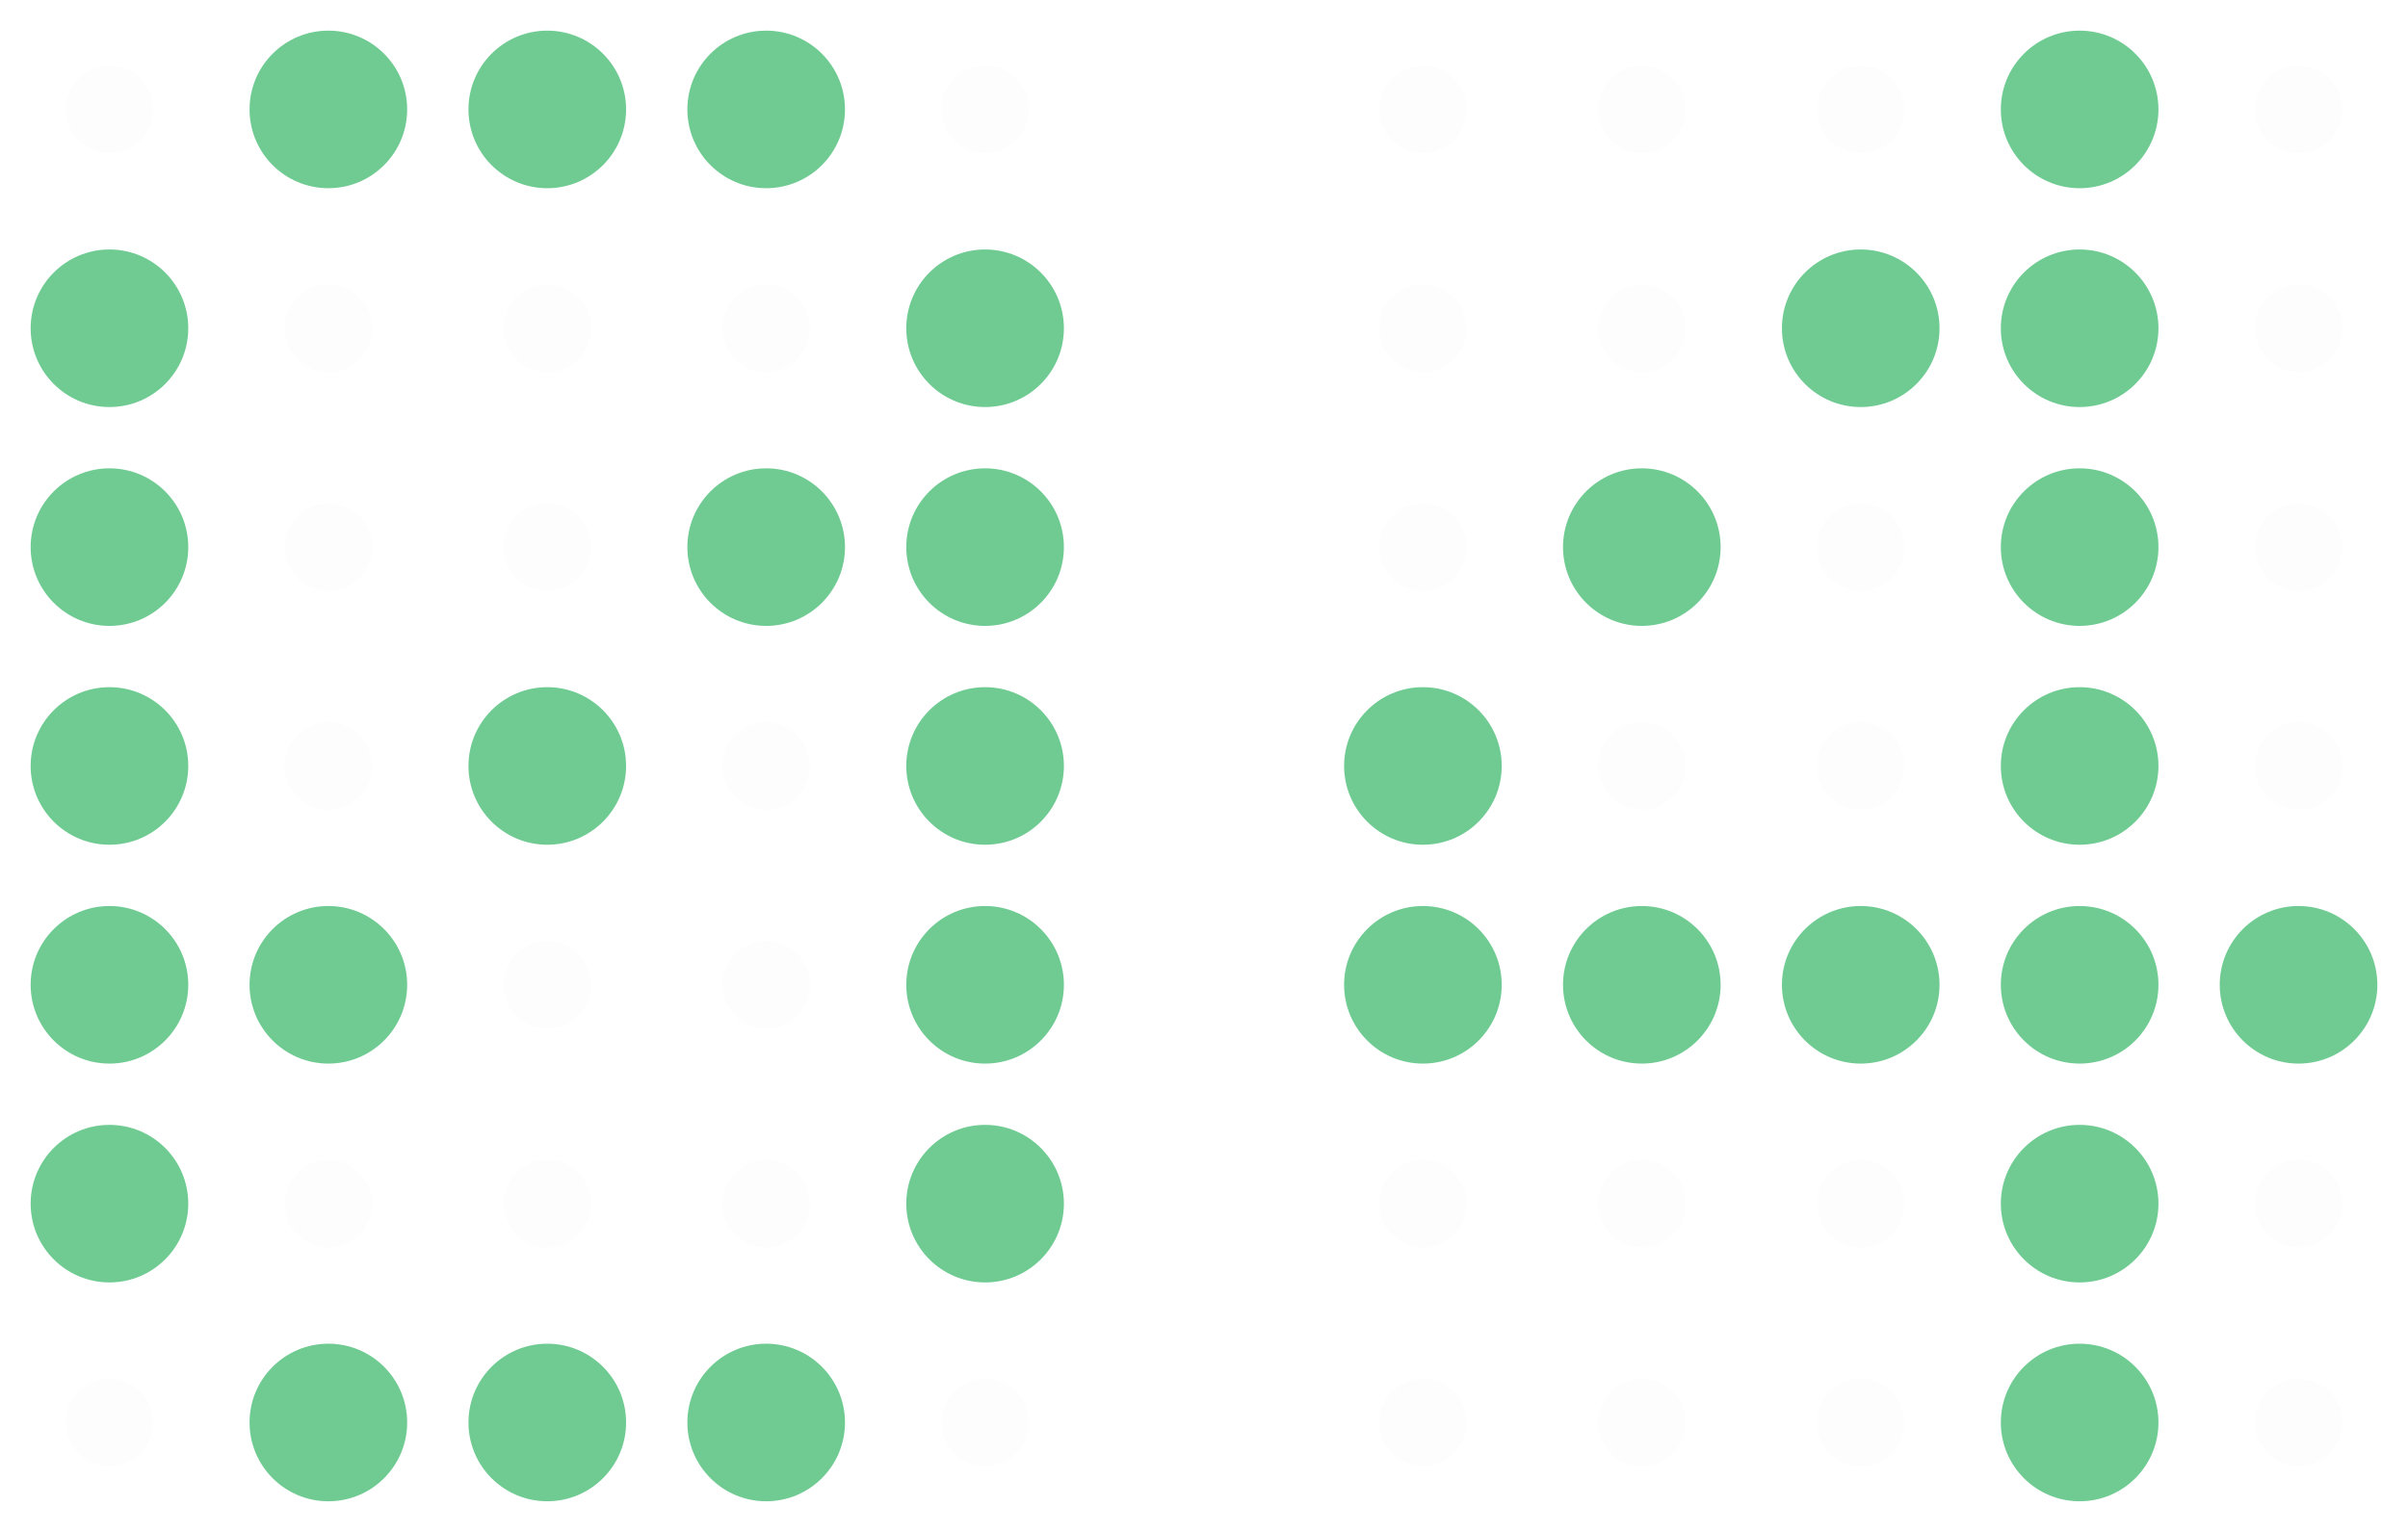
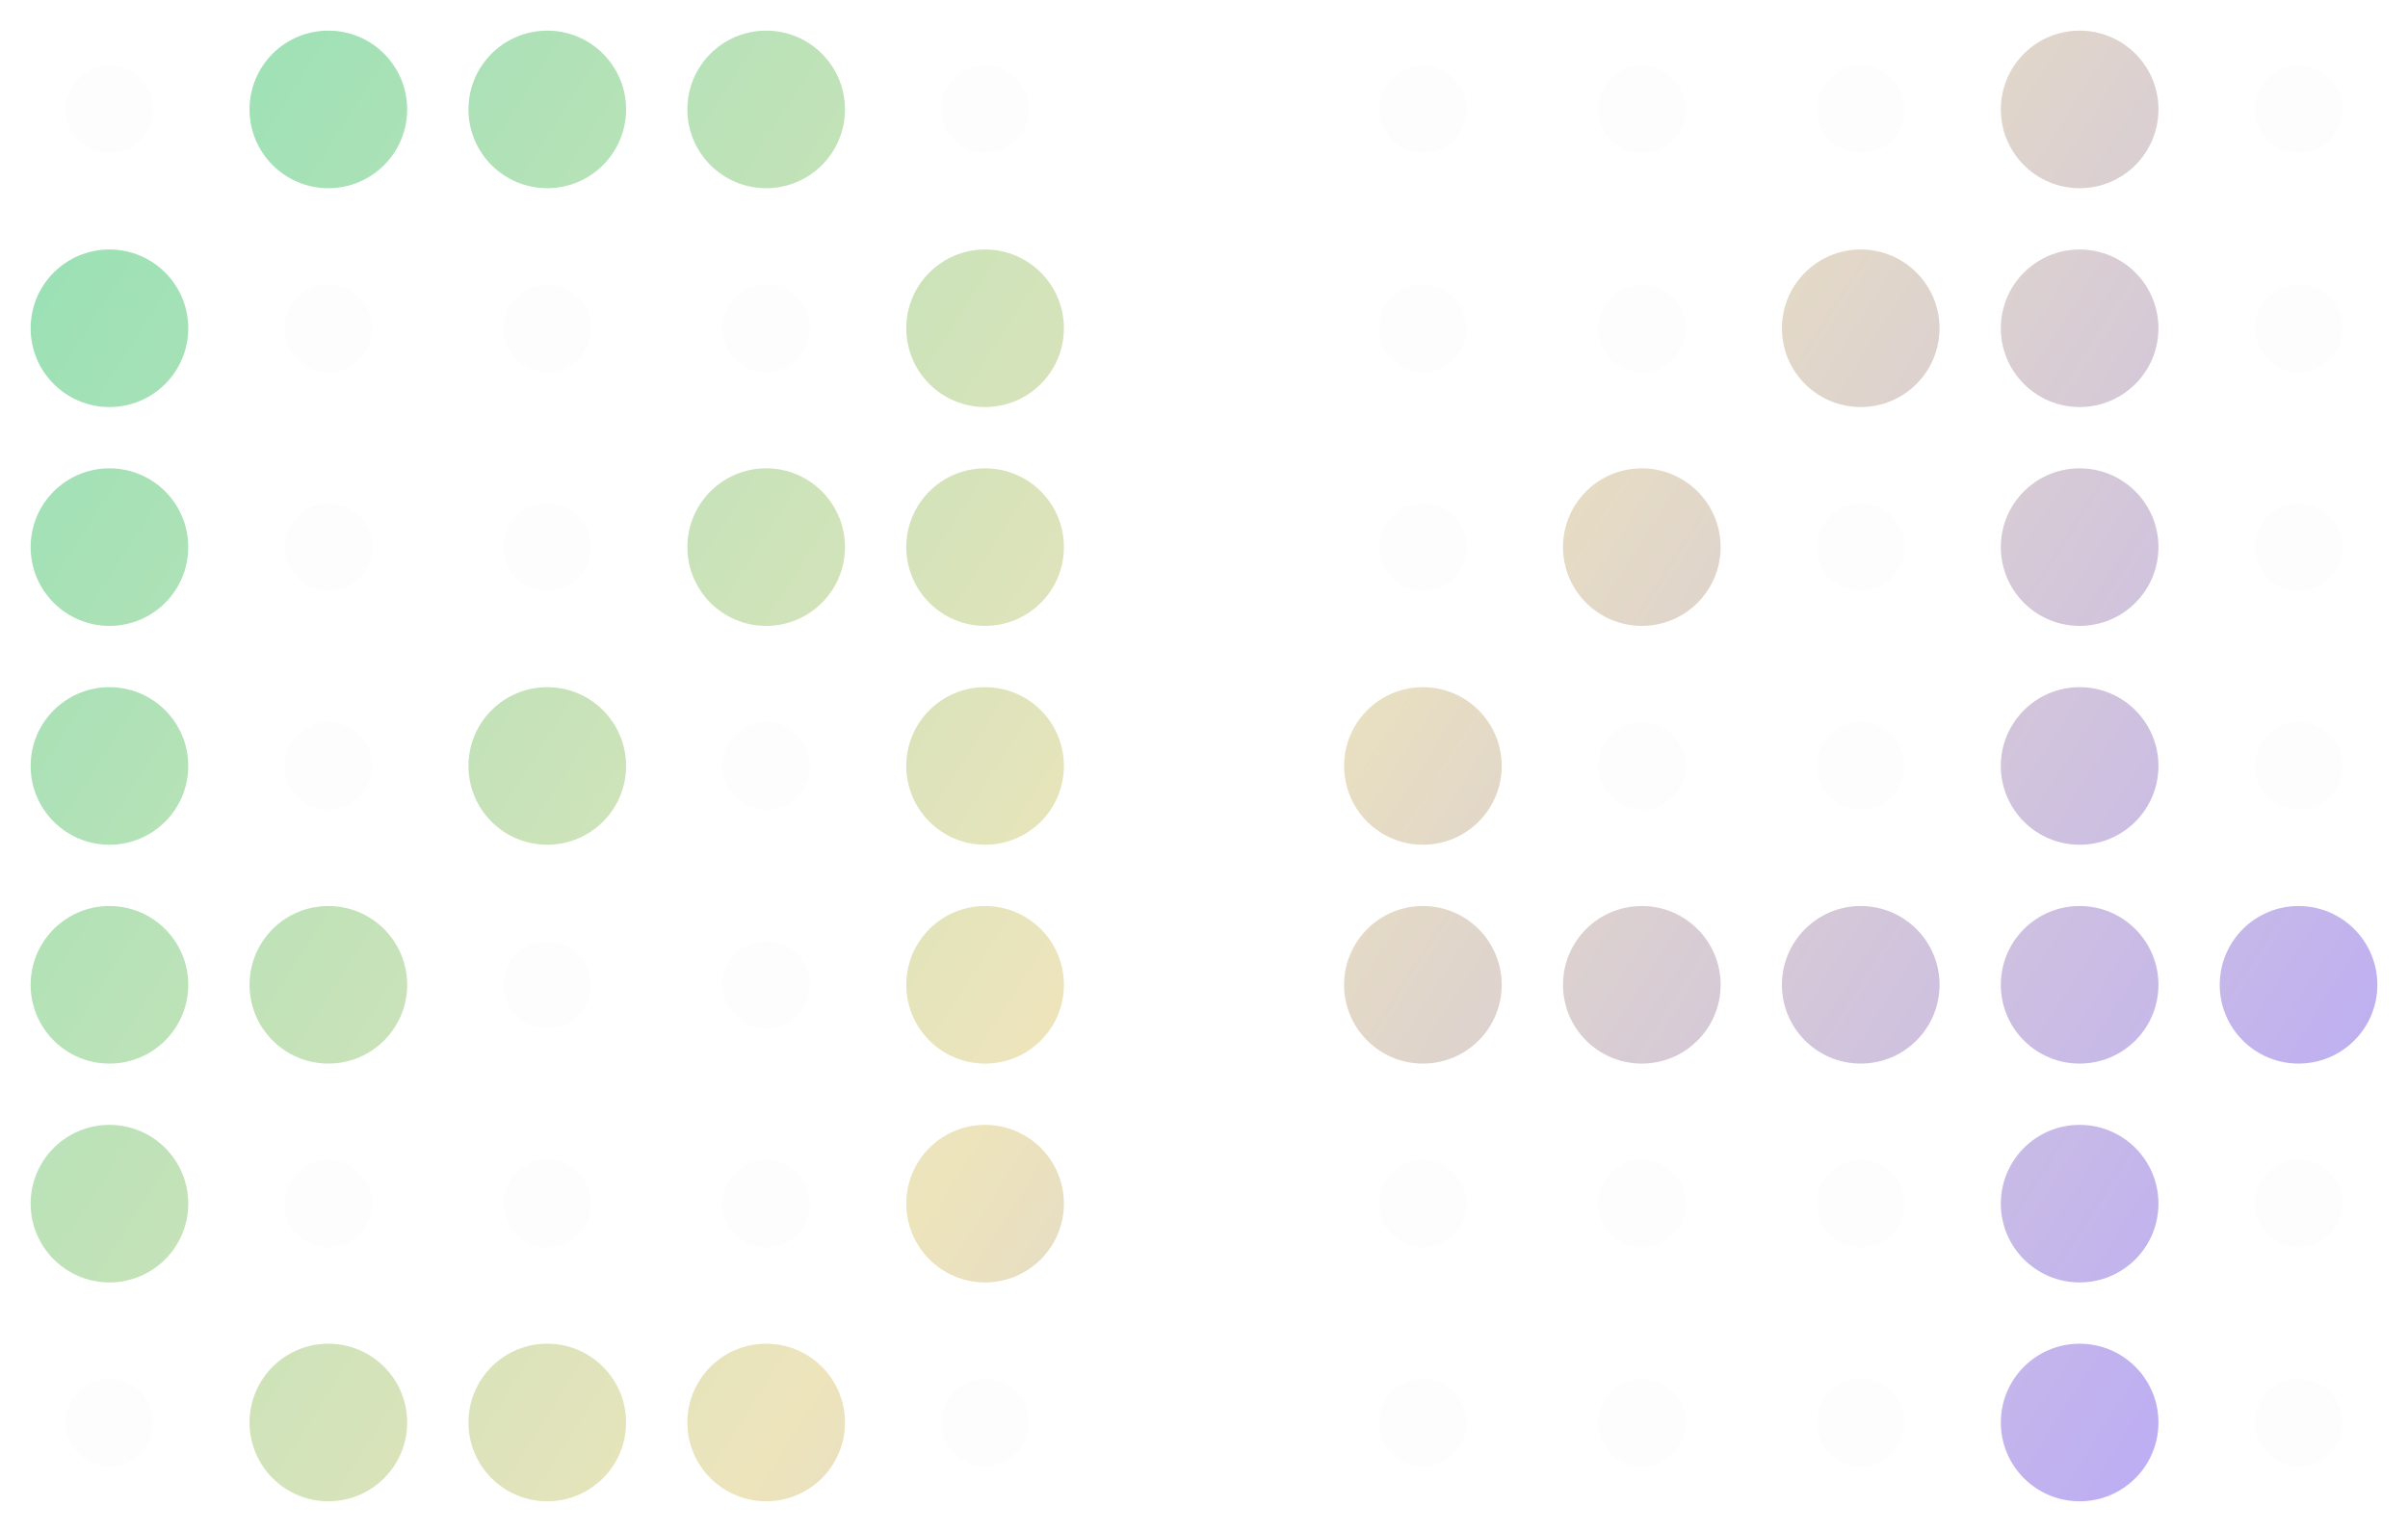
<svg xmlns="http://www.w3.org/2000/svg" viewBox="0 0 11 7" width="44" height="28">
+   <defs>
+     <linearGradient id="dmg" gradientUnits="userSpaceOnUse" x1="0" y1="0" x2="11" y2="7">
+       <stop offset="0" stop-color="#8FE0B4" />
+       <stop offset=".5" stop-color="#EDE4BC" />
+       <stop offset="1" stop-color="#B3A2FF" />
+     </linearGradient>
+   </defs>
  <circle cx="0.5" cy="0.5" r="0.2" fill="#EDEFEC" fill-opacity="0.1" />
-   <circle cx="1.5" cy="0.5" r="0.36" fill="#6FCB92" fill-opacity="1" />
-   <circle cx="2.5" cy="0.5" r="0.36" fill="#6FCB92" fill-opacity="1" />
-   <circle cx="3.5" cy="0.5" r="0.36" fill="#6FCB92" fill-opacity="1" />
+   <circle cx="1.5" cy="0.5" r="0.36" fill="url(#dmg)" fill-opacity="1" />
+   <circle cx="2.5" cy="0.5" r="0.36" fill="url(#dmg)" fill-opacity="1" />
+   <circle cx="3.5" cy="0.5" r="0.36" fill="url(#dmg)" fill-opacity="1" />
  <circle cx="4.5" cy="0.5" r="0.2" fill="#EDEFEC" fill-opacity="0.1" />
-   <circle cx="0.5" cy="1.5" r="0.36" fill="#6FCB92" fill-opacity="1" />
+   <circle cx="0.5" cy="1.5" r="0.36" fill="url(#dmg)" fill-opacity="1" />
  <circle cx="1.5" cy="1.5" r="0.2" fill="#EDEFEC" fill-opacity="0.1" />
  <circle cx="2.5" cy="1.5" r="0.2" fill="#EDEFEC" fill-opacity="0.1" />
  <circle cx="3.5" cy="1.5" r="0.2" fill="#EDEFEC" fill-opacity="0.1" />
-   <circle cx="4.5" cy="1.5" r="0.36" fill="#6FCB92" fill-opacity="1" />
-   <circle cx="0.5" cy="2.5" r="0.36" fill="#6FCB92" fill-opacity="1" />
+   <circle cx="4.5" cy="1.5" r="0.36" fill="url(#dmg)" fill-opacity="1" />
+   <circle cx="0.5" cy="2.5" r="0.36" fill="url(#dmg)" fill-opacity="1" />
  <circle cx="1.5" cy="2.5" r="0.2" fill="#EDEFEC" fill-opacity="0.1" />
  <circle cx="2.5" cy="2.5" r="0.2" fill="#EDEFEC" fill-opacity="0.1" />
-   <circle cx="3.5" cy="2.5" r="0.36" fill="#6FCB92" fill-opacity="1" />
-   <circle cx="4.5" cy="2.5" r="0.36" fill="#6FCB92" fill-opacity="1" />
-   <circle cx="0.5" cy="3.5" r="0.36" fill="#6FCB92" fill-opacity="1" />
+   <circle cx="3.5" cy="2.5" r="0.36" fill="url(#dmg)" fill-opacity="1" />
+   <circle cx="4.5" cy="2.5" r="0.36" fill="url(#dmg)" fill-opacity="1" />
+   <circle cx="0.5" cy="3.5" r="0.36" fill="url(#dmg)" fill-opacity="1" />
  <circle cx="1.5" cy="3.5" r="0.2" fill="#EDEFEC" fill-opacity="0.1" />
-   <circle cx="2.5" cy="3.5" r="0.36" fill="#6FCB92" fill-opacity="1" />
+   <circle cx="2.5" cy="3.5" r="0.36" fill="url(#dmg)" fill-opacity="1" />
  <circle cx="3.5" cy="3.5" r="0.2" fill="#EDEFEC" fill-opacity="0.1" />
-   <circle cx="4.5" cy="3.5" r="0.36" fill="#6FCB92" fill-opacity="1" />
-   <circle cx="0.5" cy="4.5" r="0.36" fill="#6FCB92" fill-opacity="1" />
-   <circle cx="1.5" cy="4.5" r="0.36" fill="#6FCB92" fill-opacity="1" />
+   <circle cx="4.5" cy="3.5" r="0.36" fill="url(#dmg)" fill-opacity="1" />
+   <circle cx="0.5" cy="4.5" r="0.36" fill="url(#dmg)" fill-opacity="1" />
+   <circle cx="1.5" cy="4.5" r="0.36" fill="url(#dmg)" fill-opacity="1" />
  <circle cx="2.5" cy="4.5" r="0.2" fill="#EDEFEC" fill-opacity="0.1" />
  <circle cx="3.5" cy="4.5" r="0.2" fill="#EDEFEC" fill-opacity="0.1" />
-   <circle cx="4.5" cy="4.5" r="0.36" fill="#6FCB92" fill-opacity="1" />
-   <circle cx="0.5" cy="5.5" r="0.36" fill="#6FCB92" fill-opacity="1" />
+   <circle cx="4.5" cy="4.5" r="0.36" fill="url(#dmg)" fill-opacity="1" />
+   <circle cx="0.5" cy="5.5" r="0.36" fill="url(#dmg)" fill-opacity="1" />
  <circle cx="1.5" cy="5.5" r="0.2" fill="#EDEFEC" fill-opacity="0.1" />
  <circle cx="2.5" cy="5.5" r="0.2" fill="#EDEFEC" fill-opacity="0.1" />
  <circle cx="3.5" cy="5.5" r="0.2" fill="#EDEFEC" fill-opacity="0.1" />
-   <circle cx="4.5" cy="5.5" r="0.36" fill="#6FCB92" fill-opacity="1" />
+   <circle cx="4.5" cy="5.5" r="0.36" fill="url(#dmg)" fill-opacity="1" />
  <circle cx="0.5" cy="6.5" r="0.2" fill="#EDEFEC" fill-opacity="0.1" />
-   <circle cx="1.5" cy="6.5" r="0.36" fill="#6FCB92" fill-opacity="1" />
-   <circle cx="2.5" cy="6.5" r="0.36" fill="#6FCB92" fill-opacity="1" />
-   <circle cx="3.5" cy="6.5" r="0.36" fill="#6FCB92" fill-opacity="1" />
+   <circle cx="1.5" cy="6.5" r="0.36" fill="url(#dmg)" fill-opacity="1" />
+   <circle cx="2.5" cy="6.5" r="0.36" fill="url(#dmg)" fill-opacity="1" />
+   <circle cx="3.5" cy="6.5" r="0.36" fill="url(#dmg)" fill-opacity="1" />
  <circle cx="4.5" cy="6.5" r="0.2" fill="#EDEFEC" fill-opacity="0.1" />
  <circle cx="6.5" cy="0.5" r="0.2" fill="#EDEFEC" fill-opacity="0.1" />
  <circle cx="7.5" cy="0.5" r="0.2" fill="#EDEFEC" fill-opacity="0.1" />
  <circle cx="8.5" cy="0.5" r="0.2" fill="#EDEFEC" fill-opacity="0.1" />
-   <circle cx="9.5" cy="0.5" r="0.36" fill="#6FCB92" fill-opacity="1" />
+   <circle cx="9.5" cy="0.5" r="0.36" fill="url(#dmg)" fill-opacity="1" />
  <circle cx="10.5" cy="0.5" r="0.2" fill="#EDEFEC" fill-opacity="0.1" />
  <circle cx="6.5" cy="1.5" r="0.2" fill="#EDEFEC" fill-opacity="0.1" />
  <circle cx="7.5" cy="1.5" r="0.2" fill="#EDEFEC" fill-opacity="0.1" />
-   <circle cx="8.5" cy="1.5" r="0.36" fill="#6FCB92" fill-opacity="1" />
-   <circle cx="9.5" cy="1.5" r="0.36" fill="#6FCB92" fill-opacity="1" />
+   <circle cx="8.5" cy="1.5" r="0.36" fill="url(#dmg)" fill-opacity="1" />
+   <circle cx="9.5" cy="1.5" r="0.36" fill="url(#dmg)" fill-opacity="1" />
  <circle cx="10.5" cy="1.5" r="0.2" fill="#EDEFEC" fill-opacity="0.1" />
  <circle cx="6.5" cy="2.5" r="0.2" fill="#EDEFEC" fill-opacity="0.1" />
-   <circle cx="7.5" cy="2.5" r="0.36" fill="#6FCB92" fill-opacity="1" />
+   <circle cx="7.5" cy="2.5" r="0.36" fill="url(#dmg)" fill-opacity="1" />
  <circle cx="8.5" cy="2.5" r="0.2" fill="#EDEFEC" fill-opacity="0.1" />
-   <circle cx="9.5" cy="2.5" r="0.36" fill="#6FCB92" fill-opacity="1" />
+   <circle cx="9.5" cy="2.5" r="0.36" fill="url(#dmg)" fill-opacity="1" />
  <circle cx="10.5" cy="2.5" r="0.2" fill="#EDEFEC" fill-opacity="0.1" />
-   <circle cx="6.5" cy="3.5" r="0.36" fill="#6FCB92" fill-opacity="1" />
+   <circle cx="6.5" cy="3.5" r="0.36" fill="url(#dmg)" fill-opacity="1" />
  <circle cx="7.5" cy="3.5" r="0.2" fill="#EDEFEC" fill-opacity="0.1" />
  <circle cx="8.5" cy="3.5" r="0.2" fill="#EDEFEC" fill-opacity="0.1" />
-   <circle cx="9.5" cy="3.5" r="0.36" fill="#6FCB92" fill-opacity="1" />
+   <circle cx="9.5" cy="3.5" r="0.36" fill="url(#dmg)" fill-opacity="1" />
  <circle cx="10.5" cy="3.5" r="0.2" fill="#EDEFEC" fill-opacity="0.1" />
-   <circle cx="6.5" cy="4.5" r="0.36" fill="#6FCB92" fill-opacity="1" />
-   <circle cx="7.5" cy="4.5" r="0.36" fill="#6FCB92" fill-opacity="1" />
-   <circle cx="8.5" cy="4.5" r="0.36" fill="#6FCB92" fill-opacity="1" />
-   <circle cx="9.5" cy="4.5" r="0.36" fill="#6FCB92" fill-opacity="1" />
-   <circle cx="10.5" cy="4.5" r="0.36" fill="#6FCB92" fill-opacity="1" />
+   <circle cx="6.5" cy="4.5" r="0.36" fill="url(#dmg)" fill-opacity="1" />
+   <circle cx="7.5" cy="4.5" r="0.36" fill="url(#dmg)" fill-opacity="1" />
+   <circle cx="8.5" cy="4.5" r="0.36" fill="url(#dmg)" fill-opacity="1" />
+   <circle cx="9.5" cy="4.5" r="0.36" fill="url(#dmg)" fill-opacity="1" />
+   <circle cx="10.5" cy="4.5" r="0.36" fill="url(#dmg)" fill-opacity="1" />
  <circle cx="6.5" cy="5.5" r="0.2" fill="#EDEFEC" fill-opacity="0.1" />
  <circle cx="7.5" cy="5.5" r="0.2" fill="#EDEFEC" fill-opacity="0.1" />
  <circle cx="8.5" cy="5.5" r="0.2" fill="#EDEFEC" fill-opacity="0.1" />
-   <circle cx="9.5" cy="5.5" r="0.36" fill="#6FCB92" fill-opacity="1" />
+   <circle cx="9.5" cy="5.5" r="0.36" fill="url(#dmg)" fill-opacity="1" />
  <circle cx="10.5" cy="5.5" r="0.2" fill="#EDEFEC" fill-opacity="0.1" />
  <circle cx="6.5" cy="6.5" r="0.2" fill="#EDEFEC" fill-opacity="0.1" />
  <circle cx="7.5" cy="6.5" r="0.2" fill="#EDEFEC" fill-opacity="0.1" />
  <circle cx="8.5" cy="6.5" r="0.2" fill="#EDEFEC" fill-opacity="0.1" />
-   <circle cx="9.5" cy="6.5" r="0.36" fill="#6FCB92" fill-opacity="1" />
+   <circle cx="9.5" cy="6.5" r="0.36" fill="url(#dmg)" fill-opacity="1" />
  <circle cx="10.5" cy="6.5" r="0.2" fill="#EDEFEC" fill-opacity="0.1" />
</svg>
